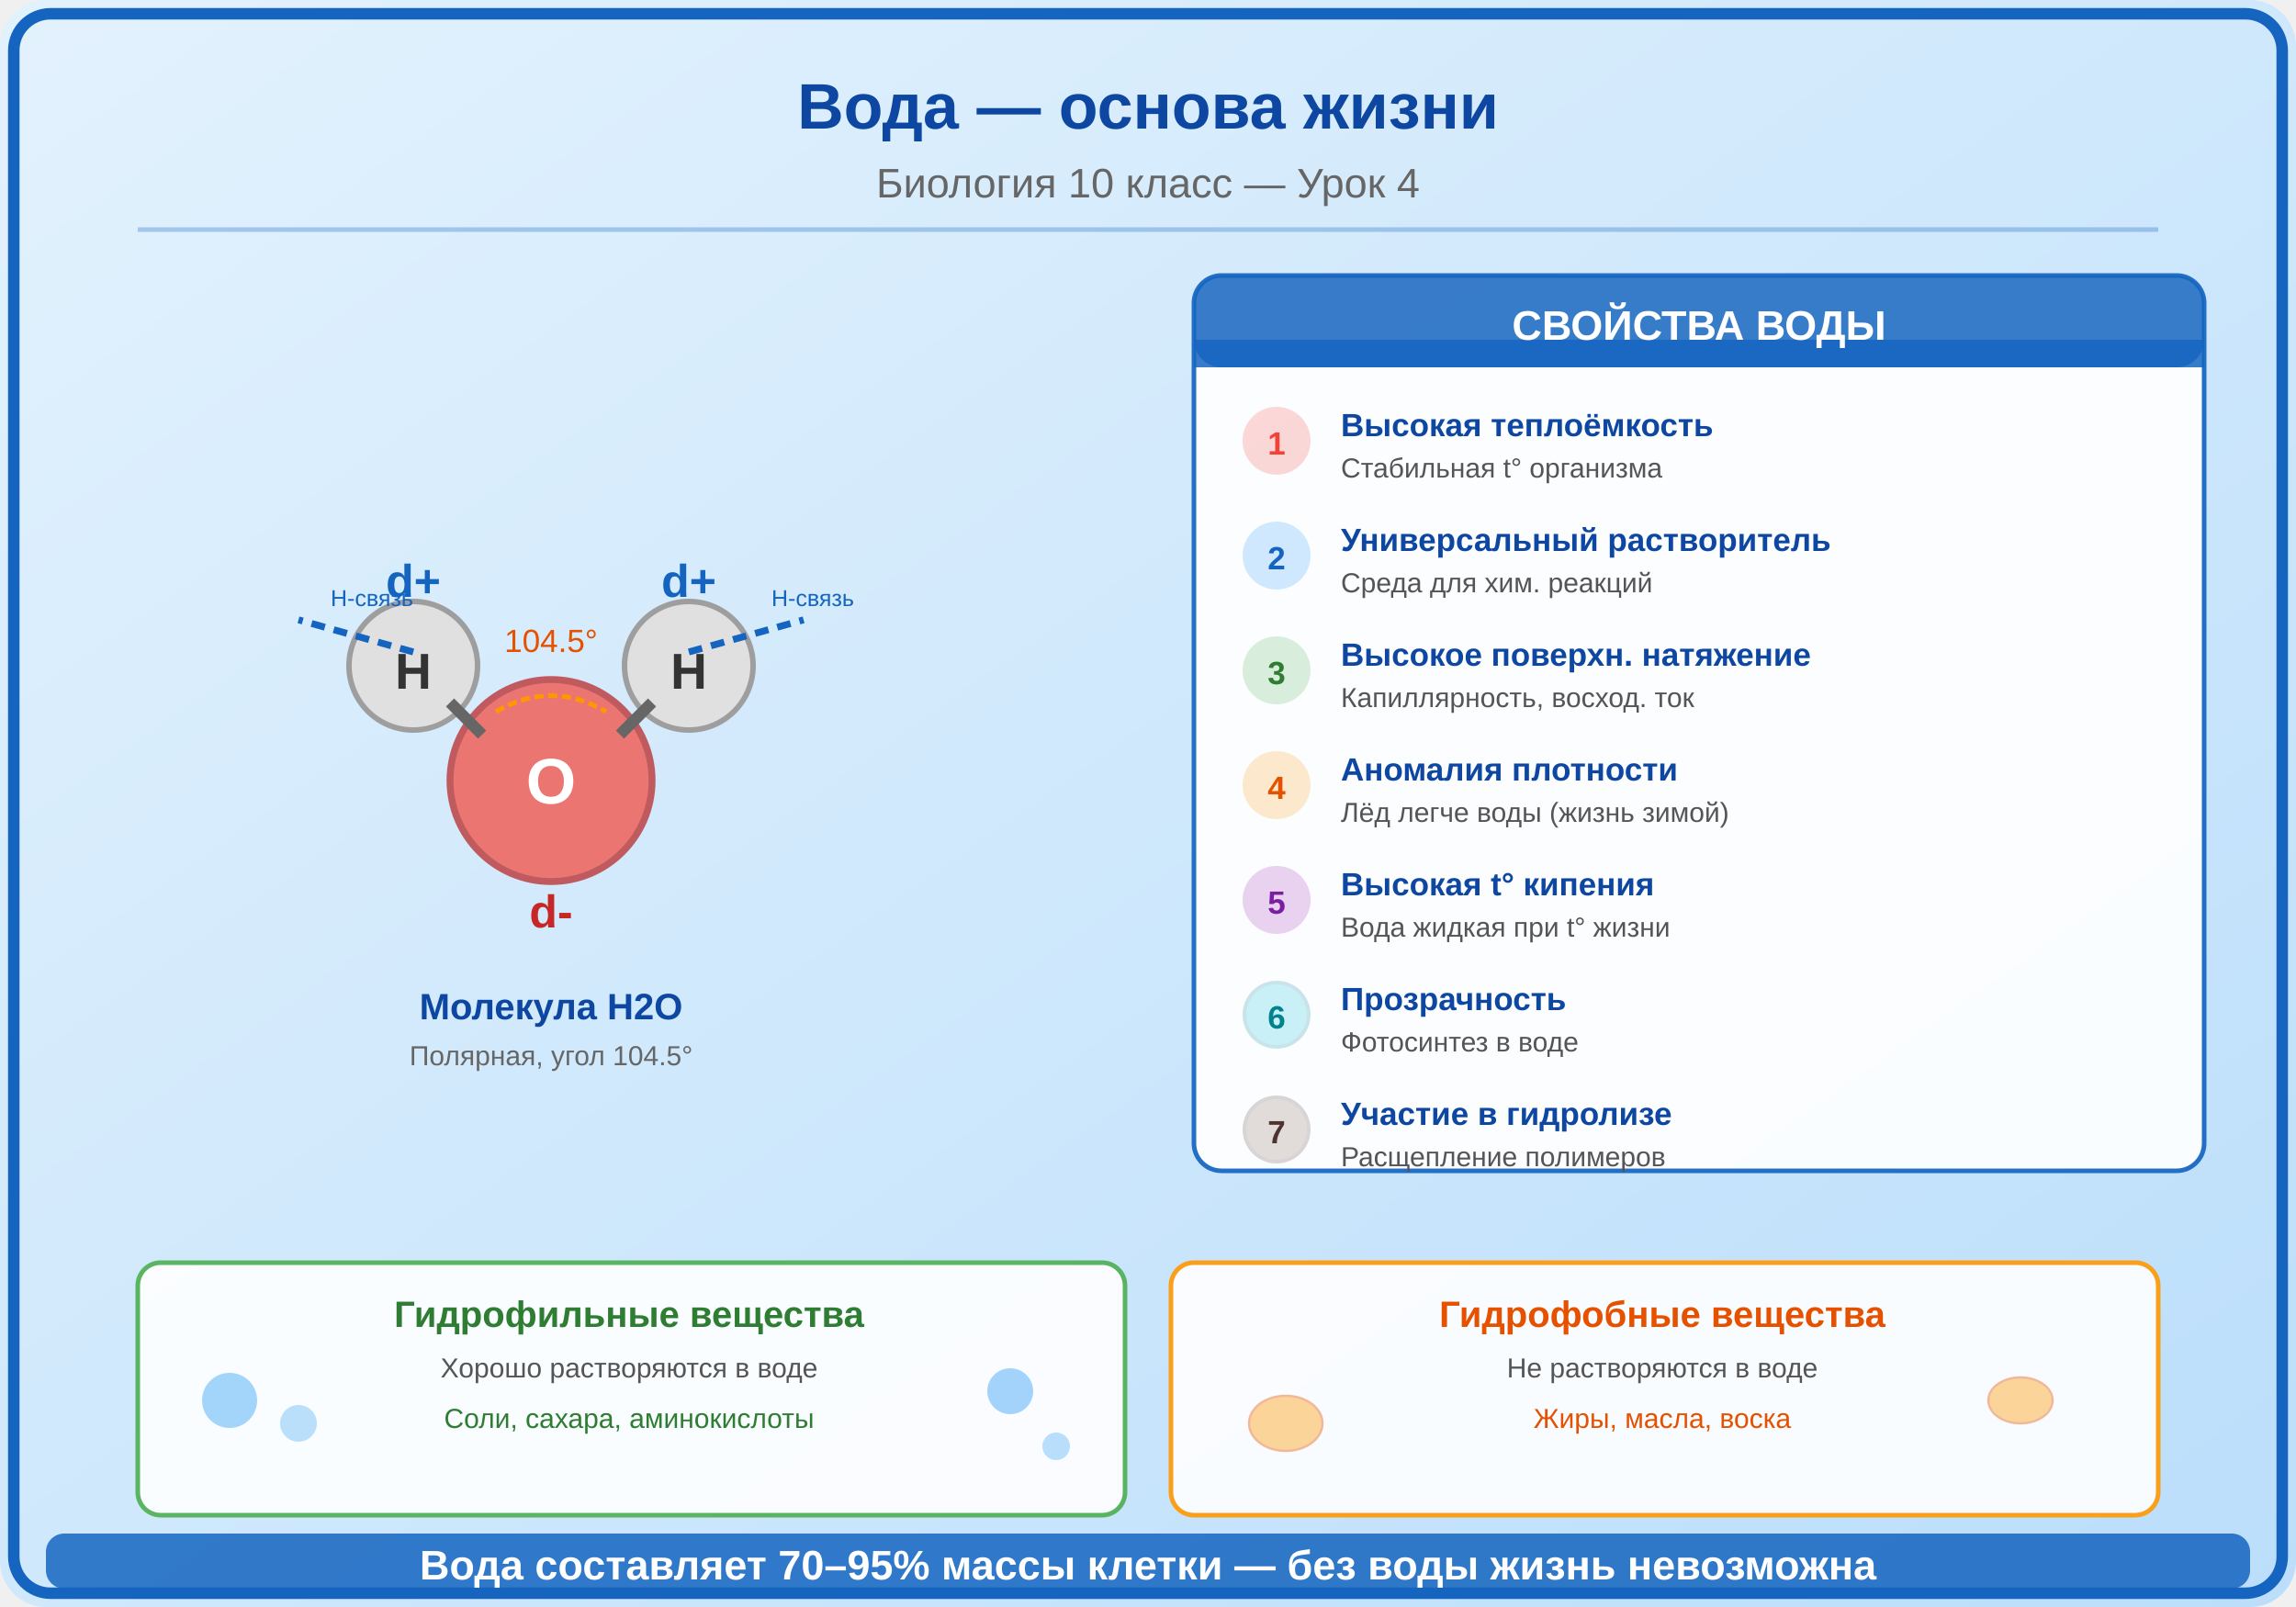
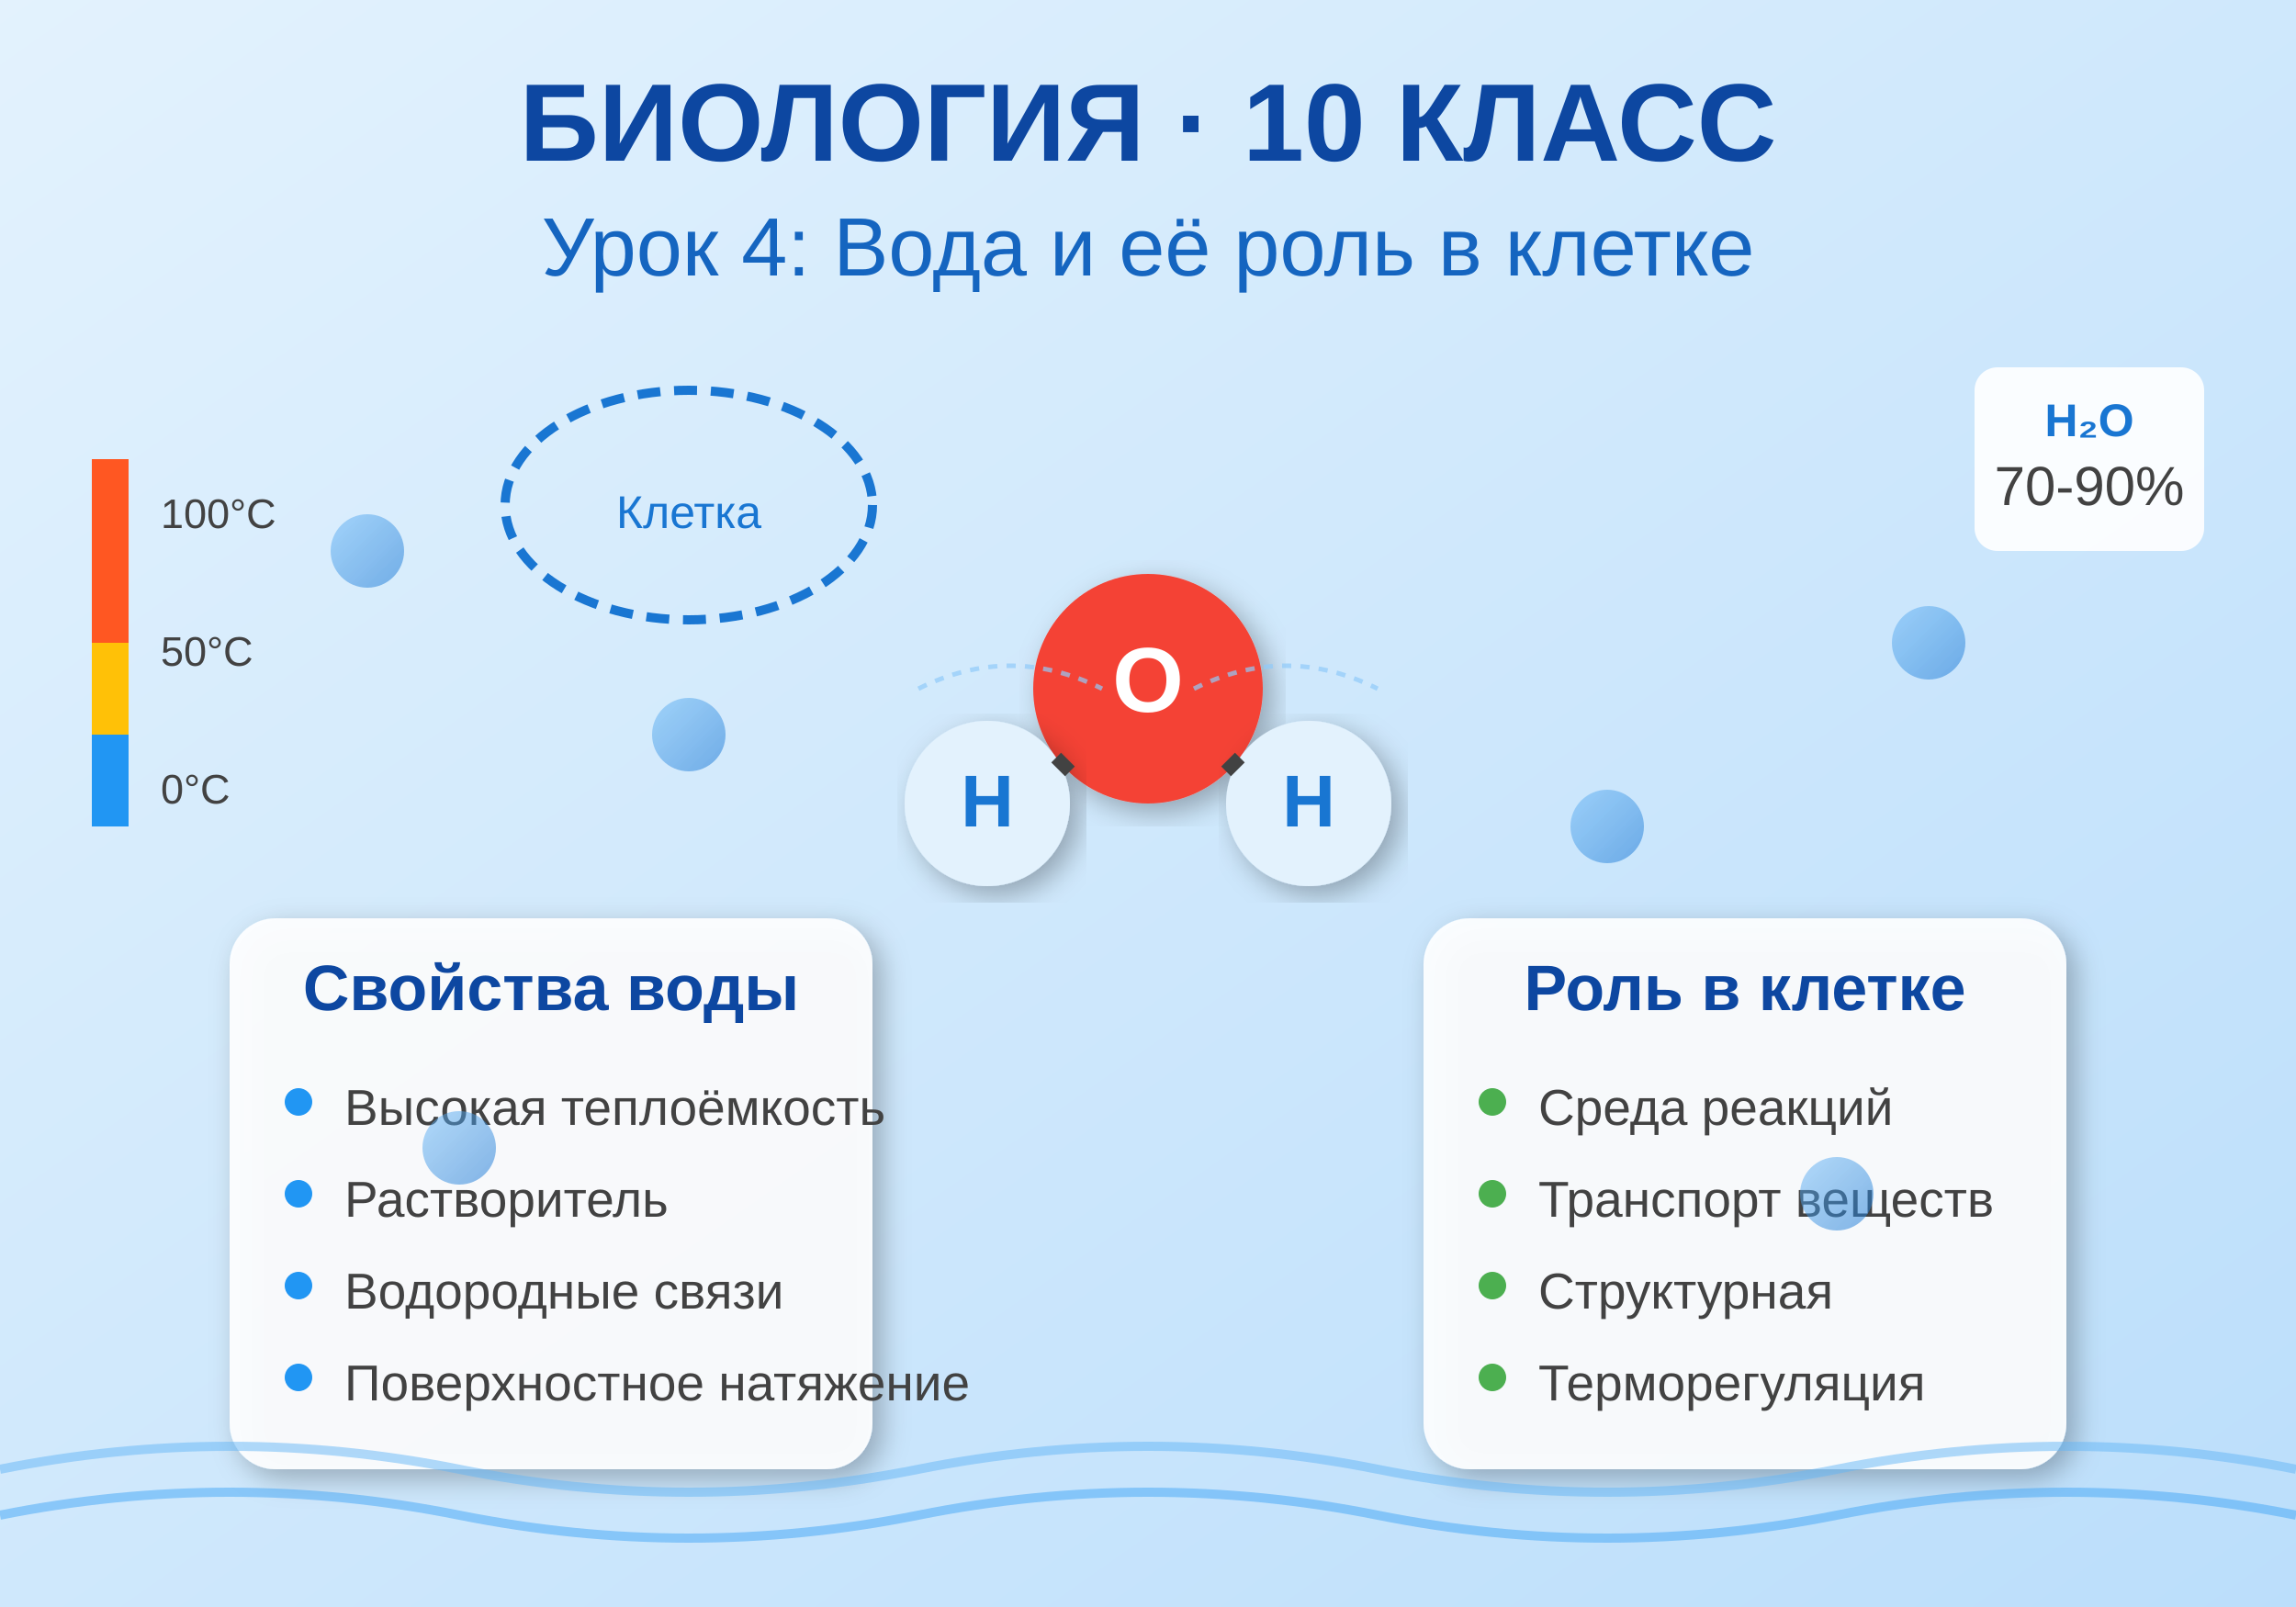
<svg xmlns="http://www.w3.org/2000/svg" viewBox="0 0 500 350">
  <defs>
-     <linearGradient id="bg" x1="0" y1="0" x2="1" y2="1">
-       <stop offset="0%" stop-color="#E3F2FD" />
-       <stop offset="100%" stop-color="#BBDEFB" />
+     <linearGradient id="bgGrad" x1="0%" y1="0%" x2="100%" y2="100%">
+       <stop offset="0%" style="stop-color:#e3f2fd;stop-opacity:1" />
+       <stop offset="100%" style="stop-color:#bbdefb;stop-opacity:1" />
    </linearGradient>
+     <linearGradient id="waterGrad" x1="0%" y1="0%" x2="100%" y2="100%">
+       <stop offset="0%" style="stop-color:#64b5f6;stop-opacity:0.8" />
+       <stop offset="100%" style="stop-color:#1976d2;stop-opacity:0.9" />
+     </linearGradient>
+     <filter id="shadow">
+       <feDropShadow dx="2" dy="2" stdDeviation="3" flood-opacity="0.3" />
+     </filter>
  </defs>
-   <rect width="500" height="350" fill="url(#bg)" rx="10" />
-   <rect x="3" y="3" width="494" height="344" rx="8" fill="none" stroke="#1565C0" stroke-width="2.5" />
-   <text x="250" y="28" font-family="Arial,sans-serif" font-size="14" font-weight="bold" fill="#0D47A1" text-anchor="middle">Вода — основа жизни</text>
-   <text x="250" y="43" font-family="Arial,sans-serif" font-size="9" fill="#666" text-anchor="middle">Биология 10 класс — Урок 4</text>
-   <line x1="30" y1="50" x2="470" y2="50" stroke="#1565C0" stroke-width="1" opacity="0.3" />
-   <g transform="translate(120,170)">
-     <circle cx="0" cy="0" r="22" fill="#F44336" opacity="0.7" stroke="#B71C1C" stroke-width="1.5" />
-     <text x="0" y="5" font-family="Arial,sans-serif" font-size="14" fill="white" text-anchor="middle" font-weight="bold">O</text>
-     <circle cx="-30" cy="-25" r="14" fill="#E0E0E0" stroke="#9E9E9E" stroke-width="1.2" />
-     <text x="-30" y="-20" font-family="Arial,sans-serif" font-size="11" fill="#333" text-anchor="middle" font-weight="bold">H</text>
-     <circle cx="30" cy="-25" r="14" fill="#E0E0E0" stroke="#9E9E9E" stroke-width="1.2" />
-     <text x="30" y="-20" font-family="Arial,sans-serif" font-size="11" fill="#333" text-anchor="middle" font-weight="bold">H</text>
-     <line x1="-15" y1="-10" x2="-22" y2="-17" stroke="#666" stroke-width="2.5" />
-     <line x1="15" y1="-10" x2="22" y2="-17" stroke="#666" stroke-width="2.5" />
-     <text x="0" y="32" font-family="Arial,sans-serif" font-size="10" fill="#C62828" text-anchor="middle" font-weight="bold">d-</text>
-     <text x="-30" y="-40" font-family="Arial,sans-serif" font-size="10" fill="#1565C0" text-anchor="middle" font-weight="bold">d+</text>
-     <text x="30" y="-40" font-family="Arial,sans-serif" font-size="10" fill="#1565C0" text-anchor="middle" font-weight="bold">d+</text>
-     <path d="M-12,-15 Q0,-22 12,-15" fill="none" stroke="#FF9800" stroke-width="1" stroke-dasharray="2,1" />
-     <text x="0" y="-28" font-family="Arial,sans-serif" font-size="7" fill="#E65100" text-anchor="middle">104.5°</text>
-     <line x1="30" y1="-28" x2="55" y2="-35" stroke="#1565C0" stroke-width="1.5" stroke-dasharray="3,2" />
-     <text x="48" y="-38" font-family="Arial,sans-serif" font-size="5" fill="#1565C0">H-связь</text>
-     <line x1="-30" y1="-28" x2="-55" y2="-35" stroke="#1565C0" stroke-width="1.5" stroke-dasharray="3,2" />
-     <text x="-48" y="-38" font-family="Arial,sans-serif" font-size="5" fill="#1565C0">H-связь</text>
-     <text x="0" y="52" font-family="Arial,sans-serif" font-size="8" fill="#0D47A1" text-anchor="middle" font-weight="bold">Молекула H2O</text>
-     <text x="0" y="62" font-family="Arial,sans-serif" font-size="6" fill="#666" text-anchor="middle">Полярная, угол 104.5°</text>
+   <rect width="500" height="350" fill="url(#bgGrad)" />
+   <text x="250" y="35" text-anchor="middle" font-family="Arial, sans-serif" font-size="24" font-weight="bold" fill="#0d47a1">
+     БИОЛОГИЯ · 10 КЛАСС
+   </text>
+   <text x="250" y="60" text-anchor="middle" font-family="Arial, sans-serif" font-size="18" fill="#1565c0">
+     Урок 4: Вода и её роль в клетке
+   </text>
+   <g transform="translate(250, 150)">
+     <circle cx="0" cy="0" r="25" fill="#f44336" filter="url(#shadow)" />
+     <text x="0" y="5" text-anchor="middle" font-family="Arial" font-size="20" font-weight="bold" fill="white">O</text>
+     <circle cx="-35" cy="25" r="18" fill="#e3f2fd" filter="url(#shadow)" />
+     <text x="-35" y="30" text-anchor="middle" font-family="Arial" font-size="16" font-weight="bold" fill="#1976d2">H</text>
+     <circle cx="35" cy="25" r="18" fill="#e3f2fd" filter="url(#shadow)" />
+     <text x="35" y="30" text-anchor="middle" font-family="Arial" font-size="16" font-weight="bold" fill="#1976d2">H</text>
+     <line x1="-20" y1="15" x2="-17" y2="18" stroke="#424242" stroke-width="3" />
+     <line x1="20" y1="15" x2="17" y2="18" stroke="#424242" stroke-width="3" />
  </g>
-   <g transform="translate(260,60)">
-     <rect x="0" y="0" width="220" height="195" rx="6" fill="white" opacity="0.92" stroke="#1565C0" stroke-width="1" />
-     <rect x="0" y="0" width="220" height="20" rx="6" fill="#1565C0" opacity="0.85" />
-     <rect x="0" y="14" width="220" height="6" fill="#1565C0" opacity="0.85" />
-     <text x="110" y="14" font-family="Arial,sans-serif" font-size="9" fill="white" text-anchor="middle" font-weight="bold">СВОЙСТВА ВОДЫ</text>
-     <g transform="translate(10,30)">
-       <circle cx="8" cy="6" r="7" fill="#F44336" opacity="0.2" stroke="#F44336" stroke-width="0.8" />
-       <text x="8" y="9" font-family="Arial,sans-serif" font-size="7" fill="#F44336" text-anchor="middle" font-weight="bold">1</text>
-       <text x="22" y="5" font-family="Arial,sans-serif" font-size="7" fill="#0D47A1" font-weight="bold">Высокая теплоёмкость</text>
-       <text x="22" y="14" font-family="Arial,sans-serif" font-size="6" fill="#555">Стабильная t° организма</text>
-     </g>
-     <g transform="translate(10,55)">
-       <circle cx="8" cy="6" r="7" fill="#2196F3" opacity="0.2" stroke="#2196F3" stroke-width="0.8" />
-       <text x="8" y="9" font-family="Arial,sans-serif" font-size="7" fill="#1565C0" text-anchor="middle" font-weight="bold">2</text>
-       <text x="22" y="5" font-family="Arial,sans-serif" font-size="7" fill="#0D47A1" font-weight="bold">Универсальный растворитель</text>
-       <text x="22" y="14" font-family="Arial,sans-serif" font-size="6" fill="#555">Среда для хим. реакций</text>
-     </g>
-     <g transform="translate(10,80)">
-       <circle cx="8" cy="6" r="7" fill="#4CAF50" opacity="0.2" stroke="#4CAF50" stroke-width="0.8" />
-       <text x="8" y="9" font-family="Arial,sans-serif" font-size="7" fill="#2E7D32" text-anchor="middle" font-weight="bold">3</text>
-       <text x="22" y="5" font-family="Arial,sans-serif" font-size="7" fill="#0D47A1" font-weight="bold">Высокое поверхн. натяжение</text>
-       <text x="22" y="14" font-family="Arial,sans-serif" font-size="6" fill="#555">Капиллярность, восход. ток</text>
-     </g>
-     <g transform="translate(10,105)">
-       <circle cx="8" cy="6" r="7" fill="#FF9800" opacity="0.2" stroke="#FF9800" stroke-width="0.8" />
-       <text x="8" y="9" font-family="Arial,sans-serif" font-size="7" fill="#E65100" text-anchor="middle" font-weight="bold">4</text>
-       <text x="22" y="5" font-family="Arial,sans-serif" font-size="7" fill="#0D47A1" font-weight="bold">Аномалия плотности</text>
-       <text x="22" y="14" font-family="Arial,sans-serif" font-size="6" fill="#555">Лёд легче воды (жизнь зимой)</text>
-     </g>
-     <g transform="translate(10,130)">
-       <circle cx="8" cy="6" r="7" fill="#9C27B0" opacity="0.2" stroke="#9C27B0" stroke-width="0.8" />
-       <text x="8" y="9" font-family="Arial,sans-serif" font-size="7" fill="#7B1FA2" text-anchor="middle" font-weight="bold">5</text>
-       <text x="22" y="5" font-family="Arial,sans-serif" font-size="7" fill="#0D47A1" font-weight="bold">Высокая t° кипения</text>
-       <text x="22" y="14" font-family="Arial,sans-serif" font-size="6" fill="#555">Вода жидкая при t° жизни</text>
-     </g>
-     <g transform="translate(10,155)">
-       <circle cx="8" cy="6" r="7" fill="#00BCD4" opacity="0.2" stroke="#00838F" stroke-width="0.8" />
-       <text x="8" y="9" font-family="Arial,sans-serif" font-size="7" fill="#00838F" text-anchor="middle" font-weight="bold">6</text>
-       <text x="22" y="5" font-family="Arial,sans-serif" font-size="7" fill="#0D47A1" font-weight="bold">Прозрачность</text>
-       <text x="22" y="14" font-family="Arial,sans-serif" font-size="6" fill="#555">Фотосинтез в воде</text>
-     </g>
-     <g transform="translate(10,180)">
-       <circle cx="8" cy="6" r="7" fill="#795548" opacity="0.2" stroke="#4E342E" stroke-width="0.8" />
-       <text x="8" y="9" font-family="Arial,sans-serif" font-size="7" fill="#4E342E" text-anchor="middle" font-weight="bold">7</text>
-       <text x="22" y="5" font-family="Arial,sans-serif" font-size="7" fill="#0D47A1" font-weight="bold">Участие в гидролизе</text>
-       <text x="22" y="14" font-family="Arial,sans-serif" font-size="6" fill="#555">Расщепление полимеров</text>
-     </g>
+   <g transform="translate(50, 200)">
+     <rect x="0" y="0" width="140" height="120" rx="10" fill="white" fill-opacity="0.9" filter="url(#shadow)" />
+     <text x="70" y="20" text-anchor="middle" font-family="Arial" font-size="14" font-weight="bold" fill="#0d47a1">Свойства воды</text>
+     <circle cx="15" cy="40" r="3" fill="#2196f3" />
+     <text x="25" y="45" font-family="Arial" font-size="11" fill="#424242">Высокая теплоёмкость</text>
+     <circle cx="15" cy="60" r="3" fill="#2196f3" />
+     <text x="25" y="65" font-family="Arial" font-size="11" fill="#424242">Растворитель</text>
+     <circle cx="15" cy="80" r="3" fill="#2196f3" />
+     <text x="25" y="85" font-family="Arial" font-size="11" fill="#424242">Водородные связи</text>
+     <circle cx="15" cy="100" r="3" fill="#2196f3" />
+     <text x="25" y="105" font-family="Arial" font-size="11" fill="#424242">Поверхностное натяжение</text>
  </g>
-   <g transform="translate(30,275)">
-     <rect x="0" y="0" width="215" height="55" rx="5" fill="white" opacity="0.9" stroke="#4CAF50" stroke-width="1" />
-     <text x="107" y="14" font-family="Arial,sans-serif" font-size="8" fill="#2E7D32" text-anchor="middle" font-weight="bold">Гидрофильные вещества</text>
-     <text x="107" y="25" font-family="Arial,sans-serif" font-size="6" fill="#555" text-anchor="middle">Хорошо растворяются в воде</text>
-     <text x="107" y="36" font-family="Arial,sans-serif" font-size="6" fill="#2E7D32" text-anchor="middle">Соли, сахара, аминокислоты</text>
-     <circle cx="20" cy="30" r="6" fill="#2196F3" opacity="0.4" />
-     <circle cx="35" cy="35" r="4" fill="#2196F3" opacity="0.3" />
-     <circle cx="190" cy="28" r="5" fill="#2196F3" opacity="0.4" />
-     <circle cx="200" cy="40" r="3" fill="#2196F3" opacity="0.3" />
+   <g transform="translate(310, 200)">
+     <rect x="0" y="0" width="140" height="120" rx="10" fill="white" fill-opacity="0.9" filter="url(#shadow)" />
+     <text x="70" y="20" text-anchor="middle" font-family="Arial" font-size="14" font-weight="bold" fill="#0d47a1">Роль в клетке</text>
+     <circle cx="15" cy="40" r="3" fill="#4caf50" />
+     <text x="25" y="45" font-family="Arial" font-size="11" fill="#424242">Среда реакций</text>
+     <circle cx="15" cy="60" r="3" fill="#4caf50" />
+     <text x="25" y="65" font-family="Arial" font-size="11" fill="#424242">Транспорт веществ</text>
+     <circle cx="15" cy="80" r="3" fill="#4caf50" />
+     <text x="25" y="85" font-family="Arial" font-size="11" fill="#424242">Структурная</text>
+     <circle cx="15" cy="100" r="3" fill="#4caf50" />
+     <text x="25" y="105" font-family="Arial" font-size="11" fill="#424242">Терморегуляция</text>
  </g>
-   <g transform="translate(255,275)">
-     <rect x="0" y="0" width="215" height="55" rx="5" fill="white" opacity="0.9" stroke="#FF9800" stroke-width="1" />
-     <text x="107" y="14" font-family="Arial,sans-serif" font-size="8" fill="#E65100" text-anchor="middle" font-weight="bold">Гидрофобные вещества</text>
-     <text x="107" y="25" font-family="Arial,sans-serif" font-size="6" fill="#555" text-anchor="middle">Не растворяются в воде</text>
-     <text x="107" y="36" font-family="Arial,sans-serif" font-size="6" fill="#E65100" text-anchor="middle">Жиры, масла, воска</text>
-     <ellipse cx="25" cy="35" rx="8" ry="6" fill="#FF9800" opacity="0.4" stroke="#E65100" stroke-width="0.5" />
-     <ellipse cx="185" cy="30" rx="7" ry="5" fill="#FF9800" opacity="0.4" stroke="#E65100" stroke-width="0.5" />
+   <g transform="translate(100, 80)">
+     <ellipse cx="50" cy="30" rx="40" ry="25" fill="none" stroke="#1976d2" stroke-width="2" stroke-dasharray="5,3" />
+     <text x="50" y="35" text-anchor="middle" font-family="Arial" font-size="10" fill="#1976d2">Клетка</text>
  </g>
-   <rect x="10" y="334" width="480" height="12" rx="4" fill="#1565C0" opacity="0.85" />
-   <text x="250" y="344" font-family="Arial,sans-serif" font-size="9" text-anchor="middle" fill="white" font-weight="bold">Вода составляет 70–95% массы клетки — без воды жизнь невозможна</text>
+   <g opacity="0.6">
+     <circle cx="80" cy="120" r="8" fill="url(#waterGrad)" />
+     <circle cx="420" cy="140" r="8" fill="url(#waterGrad)" />
+     <circle cx="150" cy="160" r="8" fill="url(#waterGrad)" />
+     <circle cx="350" cy="180" r="8" fill="url(#waterGrad)" />
+     <circle cx="100" cy="250" r="8" fill="url(#waterGrad)" />
+     <circle cx="400" cy="260" r="8" fill="url(#waterGrad)" />
+   </g>
+   <g stroke="#90caf9" stroke-width="1" fill="none" opacity="0.7">
+     <path d="M 200 150 Q 220 140 240 150" stroke-dasharray="2,2" />
+     <path d="M 260 150 Q 280 140 300 150" stroke-dasharray="2,2" />
+   </g>
+   <g transform="translate(20, 100)">
+     <rect x="0" y="0" width="8" height="40" fill="#ff5722" />
+     <rect x="0" y="40" width="8" height="20" fill="#ffc107" />
+     <rect x="0" y="60" width="8" height="20" fill="#2196f3" />
+     <text x="15" y="15" font-family="Arial" font-size="9" fill="#424242">100°C</text>
+     <text x="15" y="45" font-family="Arial" font-size="9" fill="#424242">50°C</text>
+     <text x="15" y="75" font-family="Arial" font-size="9" fill="#424242">0°C</text>
+   </g>
+   <g transform="translate(430, 80)">
+     <rect x="0" y="0" width="50" height="40" rx="5" fill="white" fill-opacity="0.9" />
+     <text x="25" y="15" text-anchor="middle" font-family="Arial" font-size="10" font-weight="bold" fill="#1976d2">H₂O</text>
+     <text x="25" y="30" text-anchor="middle" font-family="Arial" font-size="12" fill="#424242">70-90%</text>
+   </g>
+   <path d="M 0 320 Q 50 310 100 320 T 200 320 T 300 320 T 400 320 T 500 320" stroke="#64b5f6" stroke-width="2" fill="none" opacity="0.5" />
+   <path d="M 0 330 Q 50 320 100 330 T 200 330 T 300 330 T 400 330 T 500 330" stroke="#42a5f5" stroke-width="2" fill="none" opacity="0.5" />
</svg>
